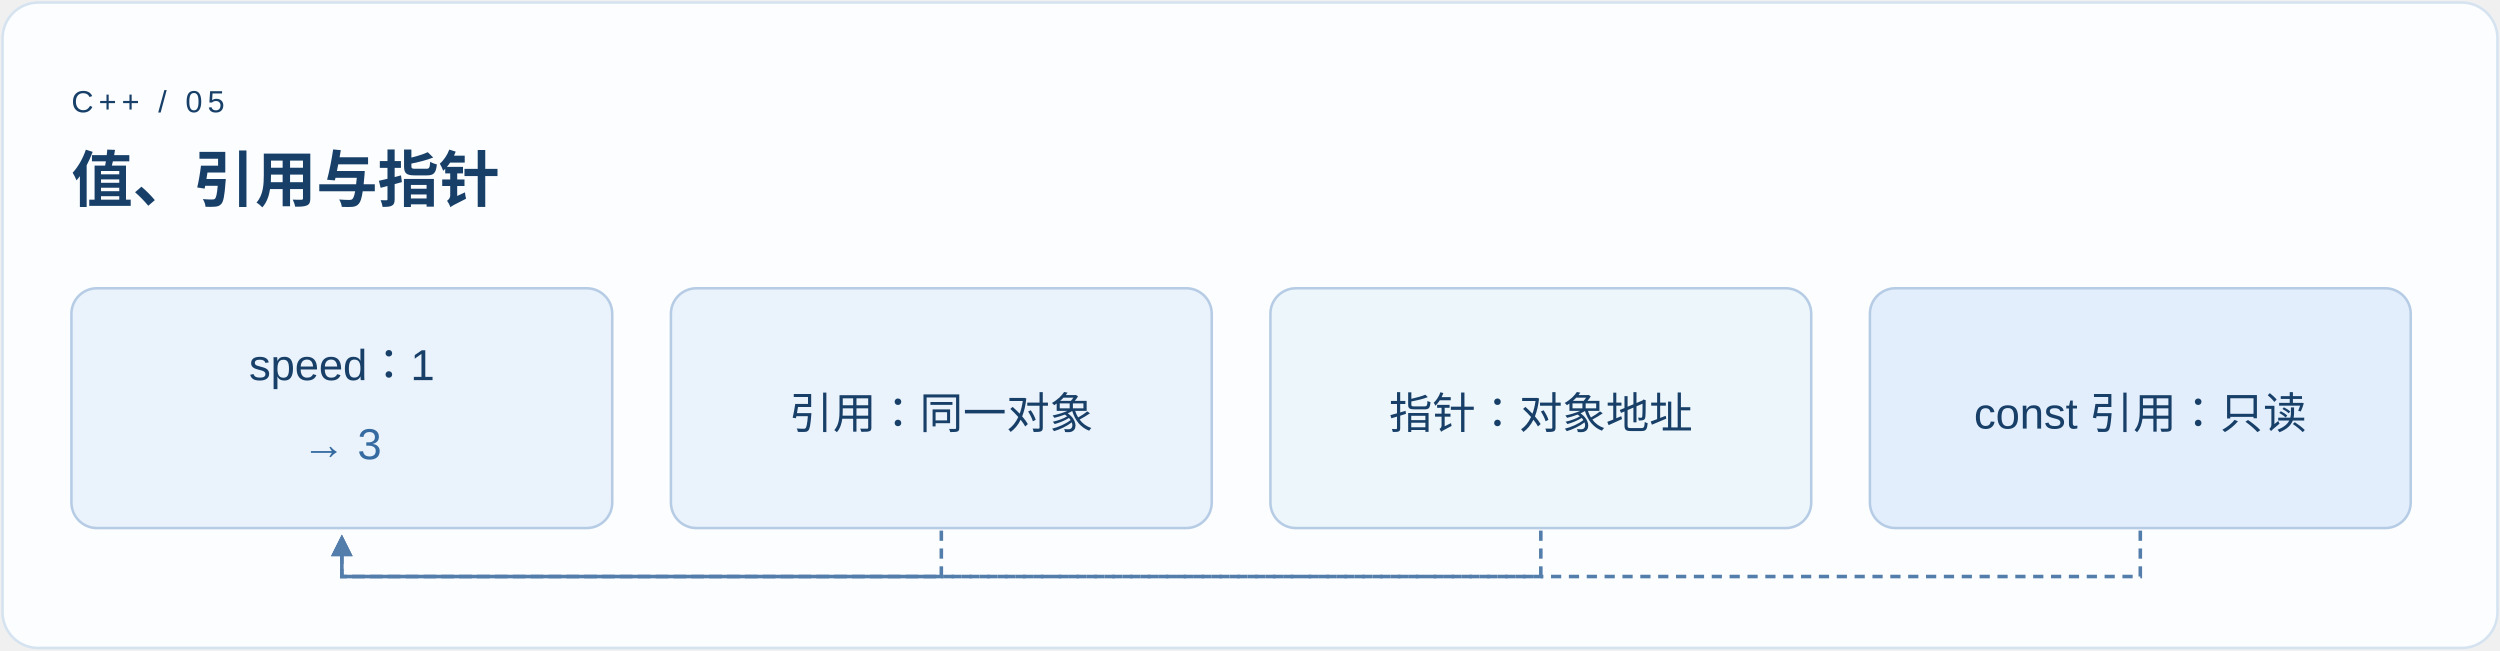
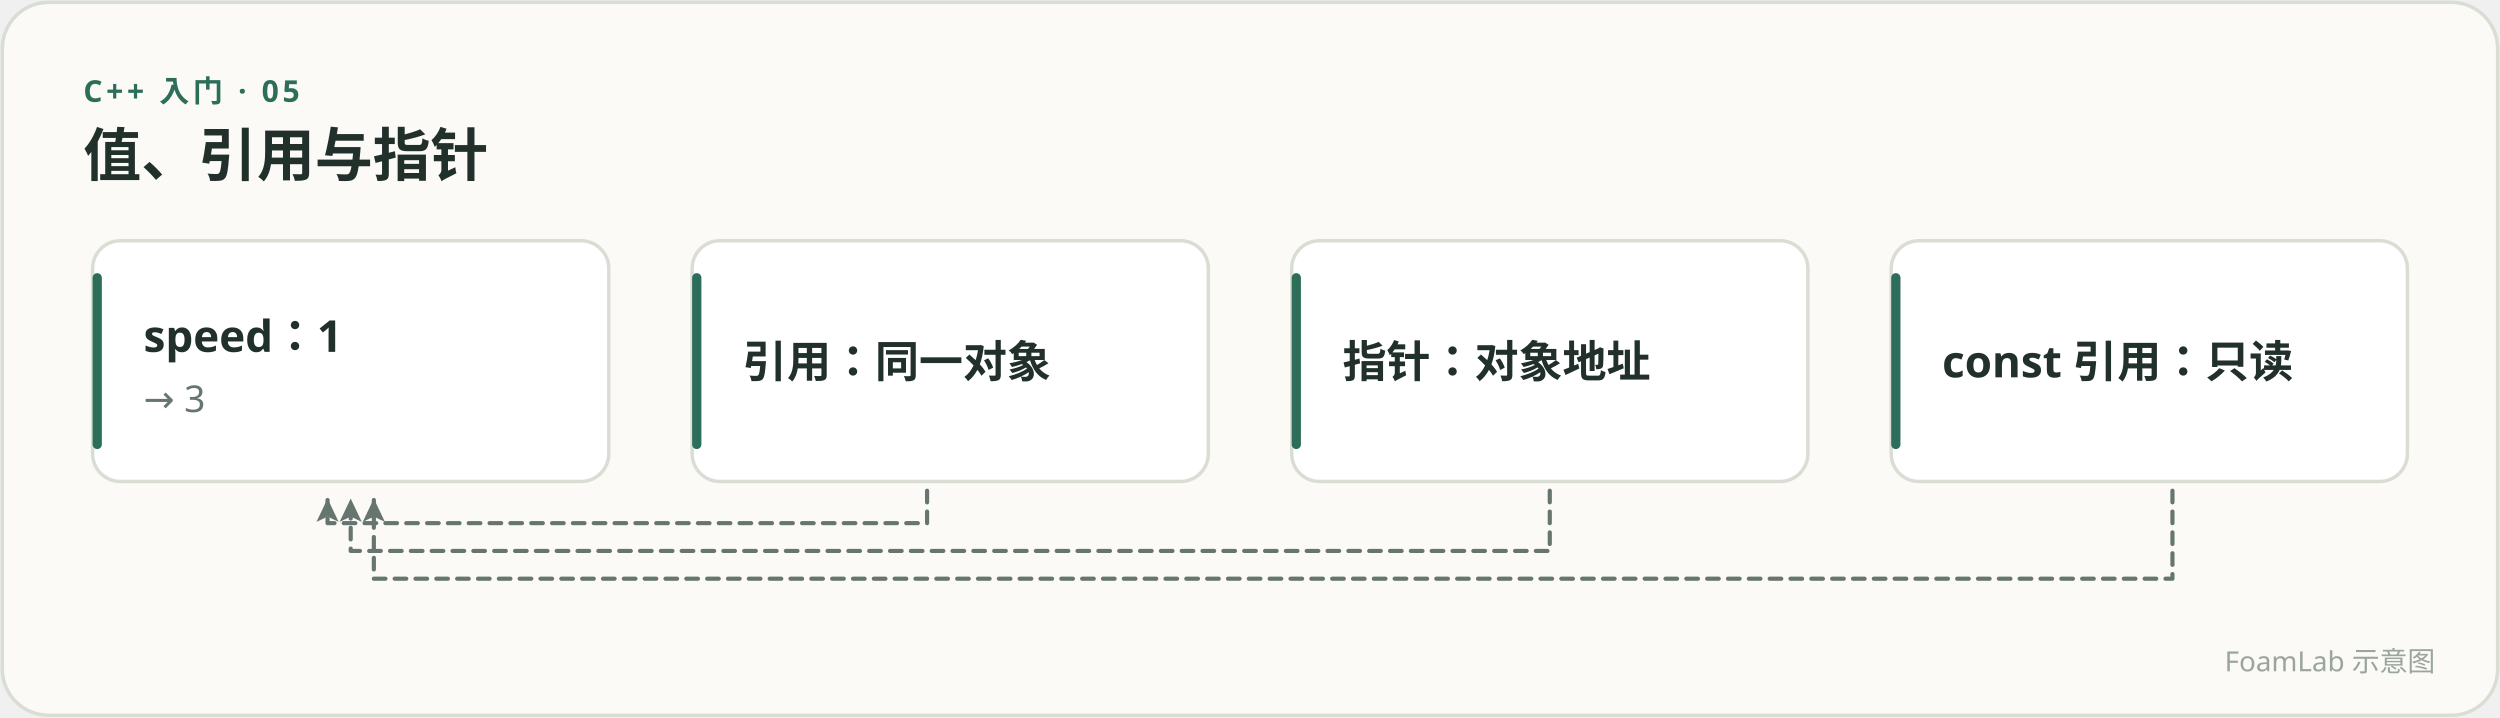
- <svg xmlns="http://www.w3.org/2000/svg" viewBox="0 0 980 255" role="img" aria-labelledby="title">
+ <svg xmlns="http://www.w3.org/2000/svg" width="1080" height="310" viewBox="0 0 1080 310" role="img" aria-label="值、引用与指针">
  <defs>
-     <marker id="arrow" markerWidth="6" markerHeight="6" refX="5" refY="3" orient="auto">
-       <path d="M0,0 L6,3 L0,6" fill="#537daa" />
+     <marker id="a-ink" viewBox="0 0 10 10" refX="8.5" refY="5" markerWidth="7" markerHeight="7" orient="auto-start-reverse">
+       <path d="M1 1.2 9 5 1 8.8 2.8 5z" fill="#22302c" />
    </marker>
+     <marker id="a-green" viewBox="0 0 10 10" refX="8.5" refY="5" markerWidth="7" markerHeight="7" orient="auto-start-reverse">
+       <path d="M1 1.2 9 5 1 8.8 2.8 5z" fill="#2c6e5a" />
+     </marker>
+     <marker id="a-teal" viewBox="0 0 10 10" refX="8.5" refY="5" markerWidth="7" markerHeight="7" orient="auto-start-reverse">
+       <path d="M1 1.2 9 5 1 8.8 2.8 5z" fill="#2f8a86" />
+     </marker>
+     <marker id="a-muted" viewBox="0 0 10 10" refX="8.5" refY="5" markerWidth="7" markerHeight="7" orient="auto-start-reverse">
+       <path d="M1 1.2 9 5 1 8.8 2.8 5z" fill="#66756f" />
+     </marker>
+     <marker id="a-amber" viewBox="0 0 10 10" refX="8.5" refY="5" markerWidth="7" markerHeight="7" orient="auto-start-reverse">
+       <path d="M1 1.2 9 5 1 8.8 2.8 5z" fill="#c98a2b" />
+     </marker>
+     <marker id="a-red" viewBox="0 0 10 10" refX="8.5" refY="5" markerWidth="7" markerHeight="7" orient="auto-start-reverse">
+       <path d="M1 1.2 9 5 1 8.8 2.8 5z" fill="#c8553d" />
+     </marker>
+     <marker id="a-blue" viewBox="0 0 10 10" refX="8.5" refY="5" markerWidth="7" markerHeight="7" orient="auto-start-reverse">
+       <path d="M1 1.2 9 5 1 8.8 2.8 5z" fill="#3b78b5" />
+     </marker>
+     <pattern id="hatch" width="8" height="8" patternUnits="userSpaceOnUse" patternTransform="rotate(45)">
+       <path d="M0 0v8" stroke="#66756f" stroke-width="1.6" />
+     </pattern>
  </defs>
-   <style>text{font-family:'Noto Sans SC','Microsoft YaHei',Arial,sans-serif;fill:#173f68}.label{font-size:17px}.value{font-size:17px;fill:#356ba0}</style>
-   <rect x="1" y="1" width="978" height="253" rx="14" fill="#fbfdff" stroke="#d5e3f1" />
-   <text x="28" y="44" font-size="12" letter-spacing="2" fill="#6584a5">C++ / 05</text>
-   <text x="28" y="79" font-size="24" font-weight="600">值、引用与指针</text>
-   <rect x="28" y="113" width="212" height="94" rx="10" fill="#eaf2fb" stroke="#b6cce5" />
-   <text x="134" y="149" text-anchor="middle" class="label">speed：1</text>
-   <text x="134" y="180" text-anchor="middle" class="value">→ 3</text>
-   <rect x="263" y="113" width="212" height="94" rx="10" fill="#eaf2fb" stroke="#b6cce5" />
-   <text x="369" y="168" text-anchor="middle" class="label">引用：同一对象</text>
-   <rect x="498" y="113" width="212" height="94" rx="10" fill="#edf6fa" stroke="#b6cce5" />
-   <text x="604" y="168" text-anchor="middle" class="label">指针：对象地址</text>
-   <rect x="733" y="113" width="212" height="94" rx="10" fill="#e3eefc" stroke="#b6cce5" />
-   <text x="839" y="168" text-anchor="middle" class="label">const 引用：只读</text>
-   <path d="M 369 208 V226 H134 V211" fill="none" stroke="#537daa" stroke-width="1.4" stroke-dasharray="4 3" marker-end="url(#arrow)" />
-   <path d="M 604 208 V226 H134 V211" fill="none" stroke="#537daa" stroke-width="1.4" stroke-dasharray="4 3" marker-end="url(#arrow)" />
-   <path d="M 839 208 V226 H134 V211" fill="none" stroke="#537daa" stroke-width="1.4" stroke-dasharray="4 3" marker-end="url(#arrow)" />
+   <style>text{font-family:'Noto Sans SC','PingFang SC','Microsoft YaHei','Source Han Sans SC',sans-serif;fill:#22302c}.t{font-size:19px}.tb{font-size:19px;font-weight:700}.s{font-size:16px;fill:#66756f}
+ .h{font-size:25px;font-weight:700}.k{font-size:13px;fill:#2c6e5a;font-weight:700;letter-spacing:.12em}.m{font-family:'Cascadia Code','JetBrains Mono',Consolas,'DejaVu Sans Mono',monospace;font-size:16px}.mb{font-family:'Cascadia Code','JetBrains Mono',Consolas,'DejaVu Sans Mono',monospace;font-size:17px;font-weight:700}
+ .tag{font-size:12px;fill:#9aa59f}.c{text-anchor:middle}.e{text-anchor:end}.w{fill:#fff}</style>
+   <rect x="1" y="1" width="1078" height="308" rx="20" fill="#fbfaf6" stroke="#d9ddd3" stroke-width="1.5" />
+   <text x="36.0" y="44.0" class="k">C++ 入门 · 05</text>
+   <text x="36.0" y="76.0" class="h">值、引用与指针</text>
+   <rect x="40.0" y="104.0" width="223.0" height="104.0" rx="12" fill="#ffffff" stroke="#d9ddd3" stroke-width="1.5" />
+   <rect x="40.0" y="118.0" width="4" height="76.0" rx="2" fill="#2c6e5a" />
+   <text x="62.0" y="152.0" class="tb">speed：1</text>
+   <text x="62.0" y="178.0" class="s">→ 3</text>
+   <rect x="299.0" y="104.0" width="223.0" height="104.0" rx="12" fill="#ffffff" stroke="#d9ddd3" stroke-width="1.5" />
+   <rect x="299.0" y="118.0" width="4" height="76.0" rx="2" fill="#2c6e5a" />
+   <text x="321.0" y="163.0" class="tb">引用：同一对象</text>
+   <rect x="558.0" y="104.0" width="223.0" height="104.0" rx="12" fill="#ffffff" stroke="#d9ddd3" stroke-width="1.5" />
+   <rect x="558.0" y="118.0" width="4" height="76.0" rx="2" fill="#2c6e5a" />
+   <text x="580.0" y="163.0" class="tb">指针：对象地址</text>
+   <rect x="817.0" y="104.0" width="223.0" height="104.0" rx="12" fill="#ffffff" stroke="#d9ddd3" stroke-width="1.5" />
+   <rect x="817.0" y="118.0" width="4" height="76.0" rx="2" fill="#2c6e5a" />
+   <text x="839.0" y="163.0" class="tb">const 引用：只读</text>
+   <path d="M400.5 212 V226 H141.5 V216" fill="none" stroke="#66756f" stroke-width="1.8" stroke-linecap="round" stroke-linejoin="round" stroke-dasharray="5 4" marker-end="url(#a-muted)" />
+   <path d="M669.5 212 V238 H151.5 V216" fill="none" stroke="#66756f" stroke-width="1.8" stroke-linecap="round" stroke-linejoin="round" stroke-dasharray="5 4" marker-end="url(#a-muted)" />
+   <path d="M938.5 212 V250 H161.5 V216" fill="none" stroke="#66756f" stroke-width="1.8" stroke-linecap="round" stroke-linejoin="round" stroke-dasharray="5 4" marker-end="url(#a-muted)" />
+   <text x="1052.0" y="290.0" class="tag" text-anchor="end">FoamLab 示意图</text>
</svg>
